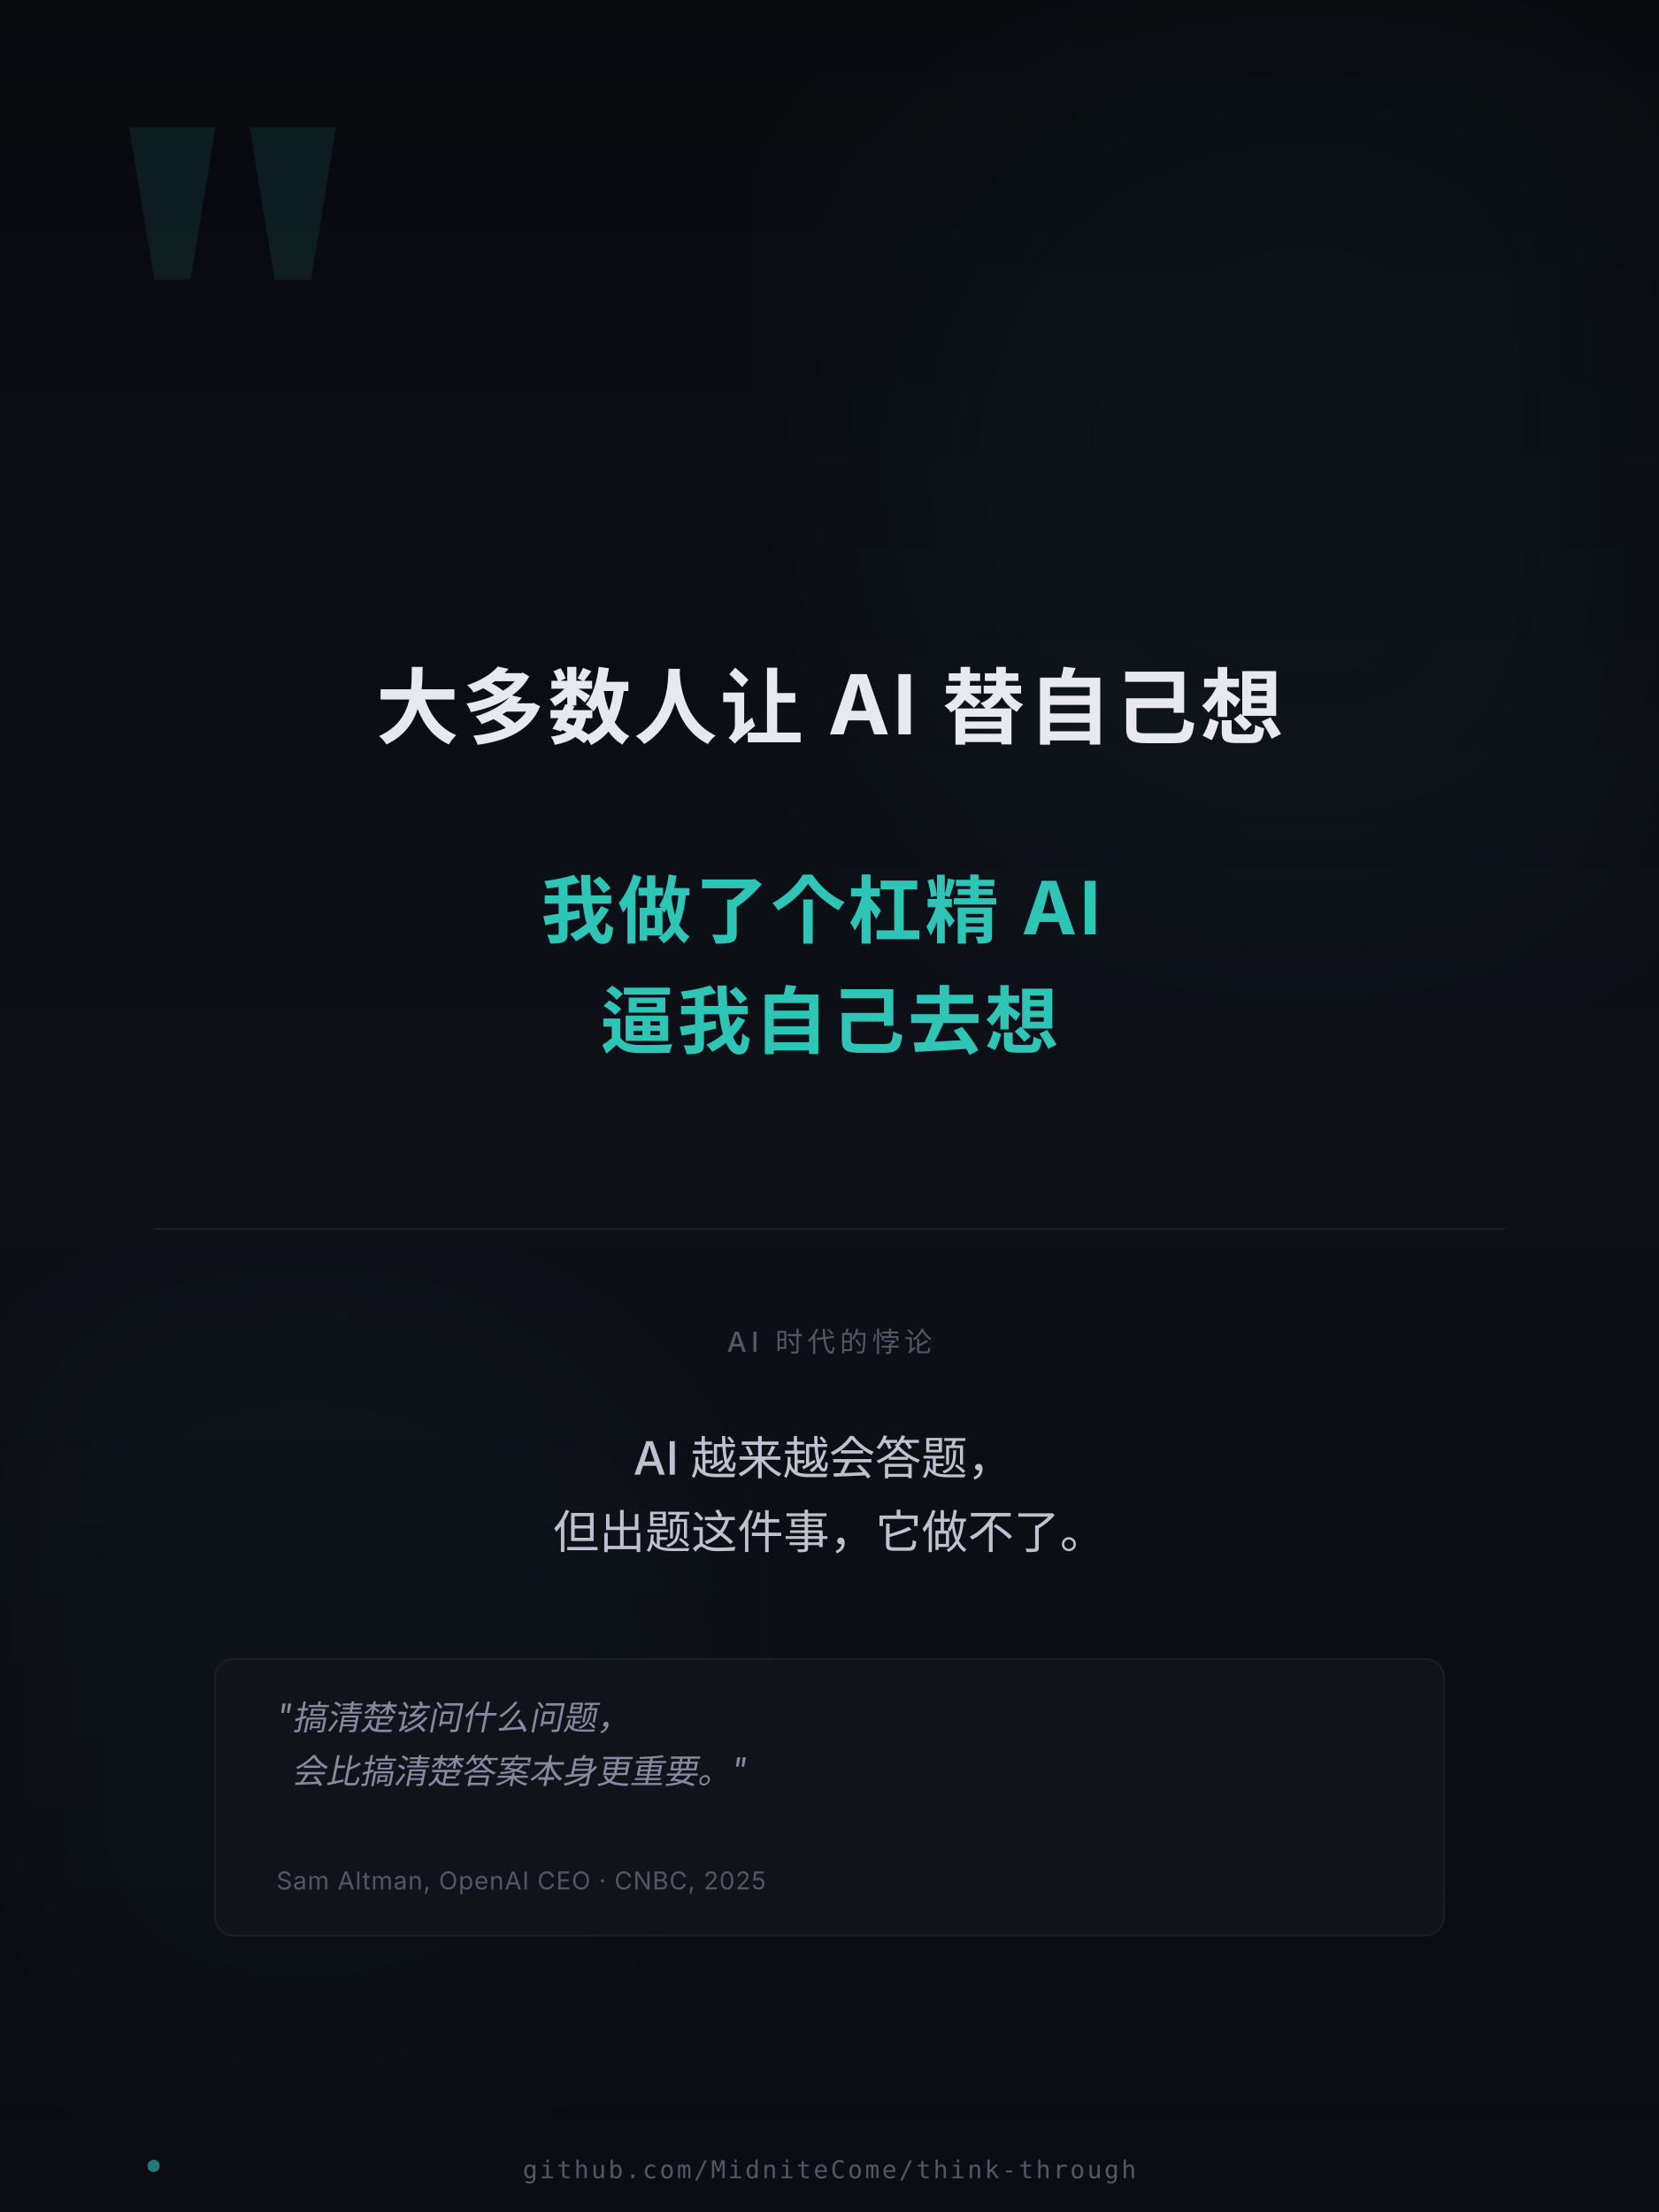
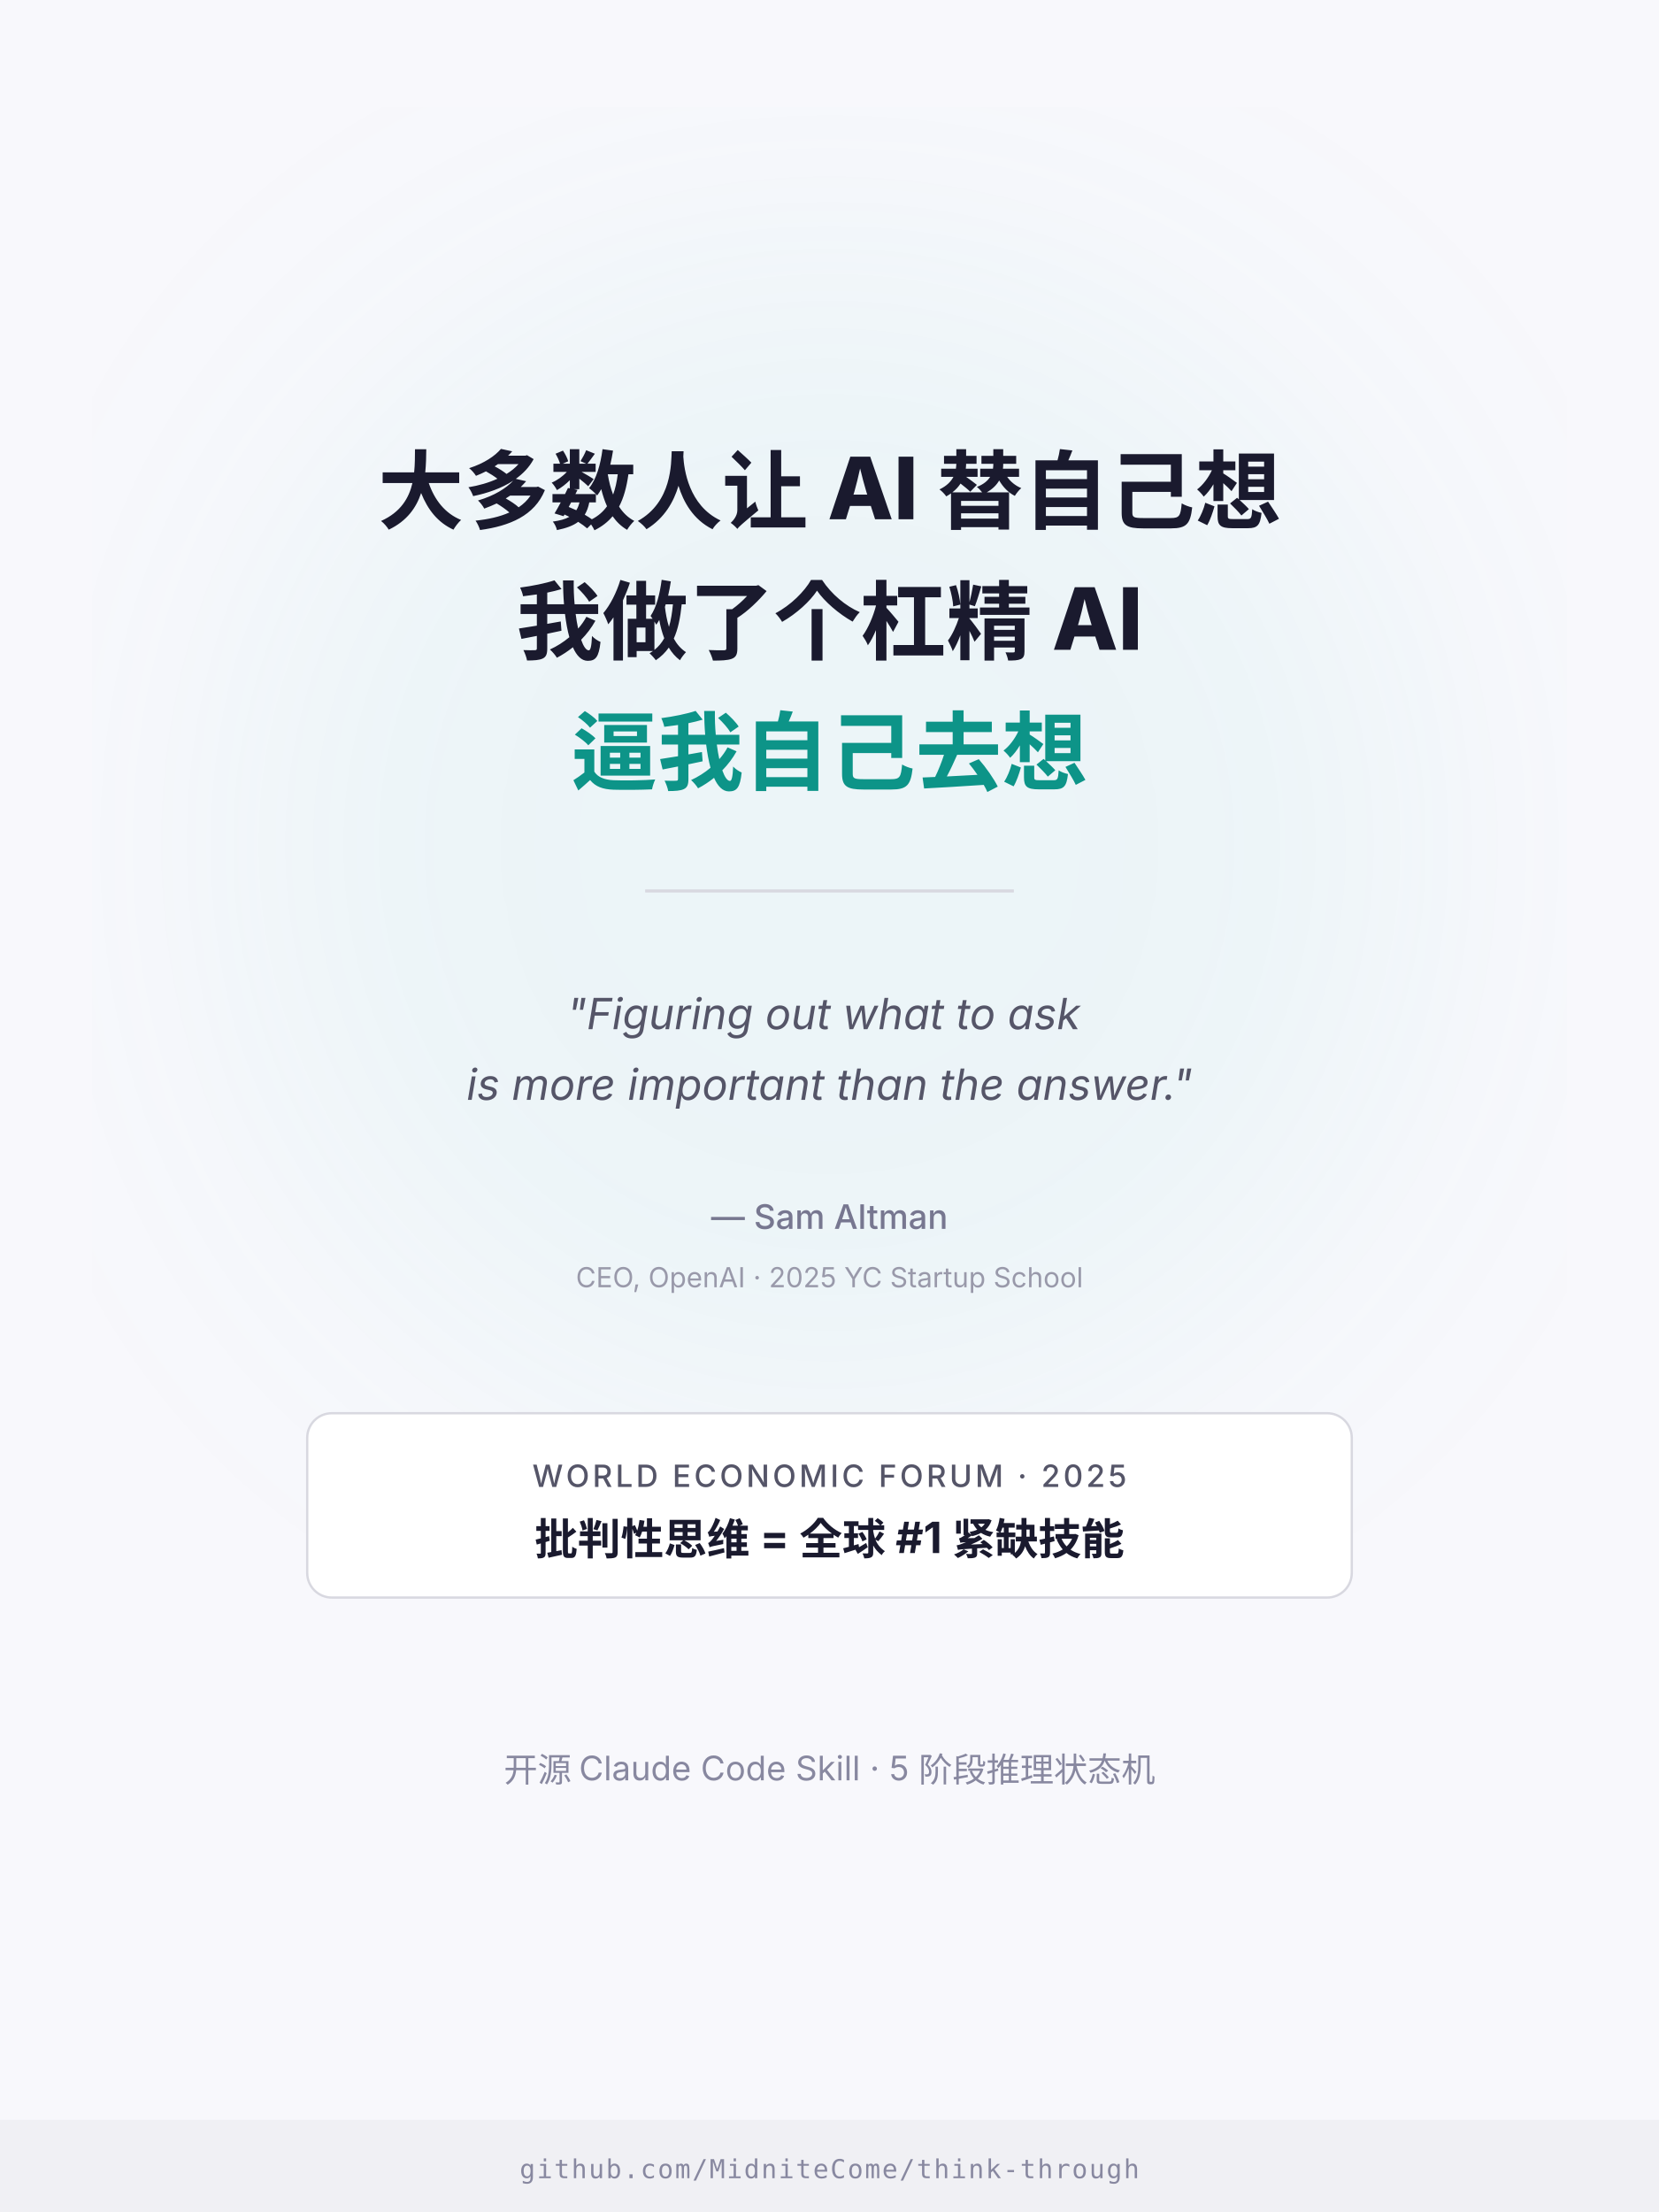
<svg xmlns="http://www.w3.org/2000/svg" viewBox="0 0 1080 1440" font-family="system-ui, -apple-system, 'PingFang SC', 'Noto Sans SC', sans-serif">
  <defs>
-     <linearGradient id="bg" x1="0%" y1="0%" x2="0%" y2="100%">
-       <stop offset="0%" style="stop-color:#08090d" />
-       <stop offset="50%" style="stop-color:#0e1018" />
-       <stop offset="100%" style="stop-color:#0a0b10" />
-     </linearGradient>
-     <linearGradient id="accent" x1="0%" y1="0%" x2="100%" y2="100%">
-       <stop offset="0%" style="stop-color:#2ec4b6" />
-       <stop offset="100%" style="stop-color:#1a8a7f" />
-     </linearGradient>
    <filter id="blur1">
-       <feGaussianBlur in="SourceGraphic" stdDeviation="80" />
-     </filter>
-     <filter id="blur2">
-       <feGaussianBlur in="SourceGraphic" stdDeviation="60" />
+       <feGaussianBlur in="SourceGraphic" stdDeviation="100" />
    </filter>
  </defs>
-   <rect width="1080" height="1440" fill="url(#bg)" />
-   <circle cx="850" cy="300" r="300" fill="#2ec4b6" opacity="0.04" filter="url(#blur1)" />
-   <circle cx="200" cy="1100" r="250" fill="#2ec4b6" opacity="0.03" filter="url(#blur2)" />
-   <text x="60" y="340" fill="#2ec4b6" opacity="0.1" font-size="360" font-family="Georgia, 'Noto Serif SC', serif" font-weight="700">"</text>
-   <text x="540" y="480" fill="#e8e8f0" font-size="54" font-weight="700" text-anchor="middle" letter-spacing="2">
-     <tspan x="540" dy="0">大多数人让 AI 替自己想</tspan>
+   <rect width="1080" height="1440" fill="#f8f8fc" />
+   <circle cx="540" cy="550" r="400" fill="#2ec4b6" opacity="0.06" filter="url(#blur1)" />
+   <text x="540" y="340" fill="#1a1a2e" font-size="56" font-weight="800" text-anchor="middle">大多数人让 AI 替自己想</text>
+   <text x="540" y="425" fill="#1a1a2e" font-size="56" font-weight="800" text-anchor="middle">我做了个杠精 AI</text>
+   <text x="540" y="510" fill="#0d9488" font-size="56" font-weight="800" text-anchor="middle">逼我自己去想</text>
+   <line x1="420" y1="580" x2="660" y2="580" stroke="#d8d8e0" stroke-width="2" />
+   <text x="540" y="670" fill="#555568" font-size="28" text-anchor="middle" font-style="italic">
+     <tspan x="540" dy="0">"Figuring out what to ask</tspan>
+     <tspan x="540" dy="46">is more important than the answer."</tspan>
  </text>
-   <line x1="440" y1="530" x2="640" y2="530" stroke="url(#accent)" stroke-width="2" opacity="0.4" />
-   <text x="540" y="610" fill="#2ec4b6" font-size="48" font-weight="700" text-anchor="middle" letter-spacing="2">
-     <tspan x="540" dy="0">我做了个杠精 AI</tspan>
-     <tspan x="540" dy="72">逼我自己去想</tspan>
-   </text>
-   <line x1="100" y1="800" x2="980" y2="800" stroke="#1e1e2e" stroke-width="1" />
-   <text x="540" y="880" fill="#555568" font-size="18" text-anchor="middle" letter-spacing="3" font-weight="500">AI 时代的悖论</text>
-   <text x="540" y="960" fill="#c0c0d0" font-size="30" font-weight="500" text-anchor="middle">
-     <tspan x="540" dy="0">AI 越来越会答题，</tspan>
-     <tspan x="540" dy="48">但出题这件事，它做不了。</tspan>
-   </text>
-   <rect x="140" y="1080" width="800" height="180" rx="12" fill="#12131a" stroke="#1e1e2e" stroke-width="1" />
-   <text x="180" y="1125" fill="#8888a0" font-size="22" font-style="italic">
-     <tspan x="180" dy="0">"搞清楚该问什么问题，</tspan>
-     <tspan x="190" dy="36">会比搞清楚答案本身更重要。"</tspan>
-   </text>
-   <line x1="180" y1="1200" x2="240" y2="1200" stroke="url(#accent)" stroke-width="1.5" />
-   <text x="180" y="1230" fill="#555568" font-size="16" letter-spacing="0.5">Sam Altman, OpenAI CEO · CNBC, 2025</text>
-   <rect x="0" y="1380" width="1080" height="60" fill="#0c0d12" />
-   <circle cx="100" cy="1410" r="4" fill="#2ec4b6" opacity="0.6" />
-   <text x="540" y="1418" fill="#555568" font-size="16" text-anchor="middle" letter-spacing="1.5" font-family="'SF Mono', 'Menlo', monospace">github.com/MidniteCome/think-through</text>
+   <text x="540" y="800" fill="#777790" font-size="22" text-anchor="middle" font-weight="500">— Sam Altman</text>
+   <text x="540" y="838" fill="#9999aa" font-size="18" text-anchor="middle">CEO, OpenAI · 2025 YC Startup School</text>
+   <rect x="200" y="920" width="680" height="120" rx="16" fill="#ffffff" stroke="#d8d8e0" stroke-width="1.5" />
+   <text x="540" y="968" fill="#555568" font-size="20" text-anchor="middle" letter-spacing="2" font-weight="500">WORLD ECONOMIC FORUM · 2025</text>
+   <text x="540" y="1012" fill="#1a1a2e" font-size="28" font-weight="700" text-anchor="middle">批判性思维 = 全球 #1 紧缺技能</text>
+   <text x="540" y="1160" fill="#8888a0" font-size="22" text-anchor="middle">开源 Claude Code Skill · 5 阶段推理状态机</text>
+   <rect x="0" y="1380" width="1080" height="60" fill="#f0f0f4" />
+   <text x="540" y="1418" fill="#8888a0" font-size="17" text-anchor="middle" font-family="'SF Mono', monospace" letter-spacing="1">github.com/MidniteCome/think-through</text>
</svg>
